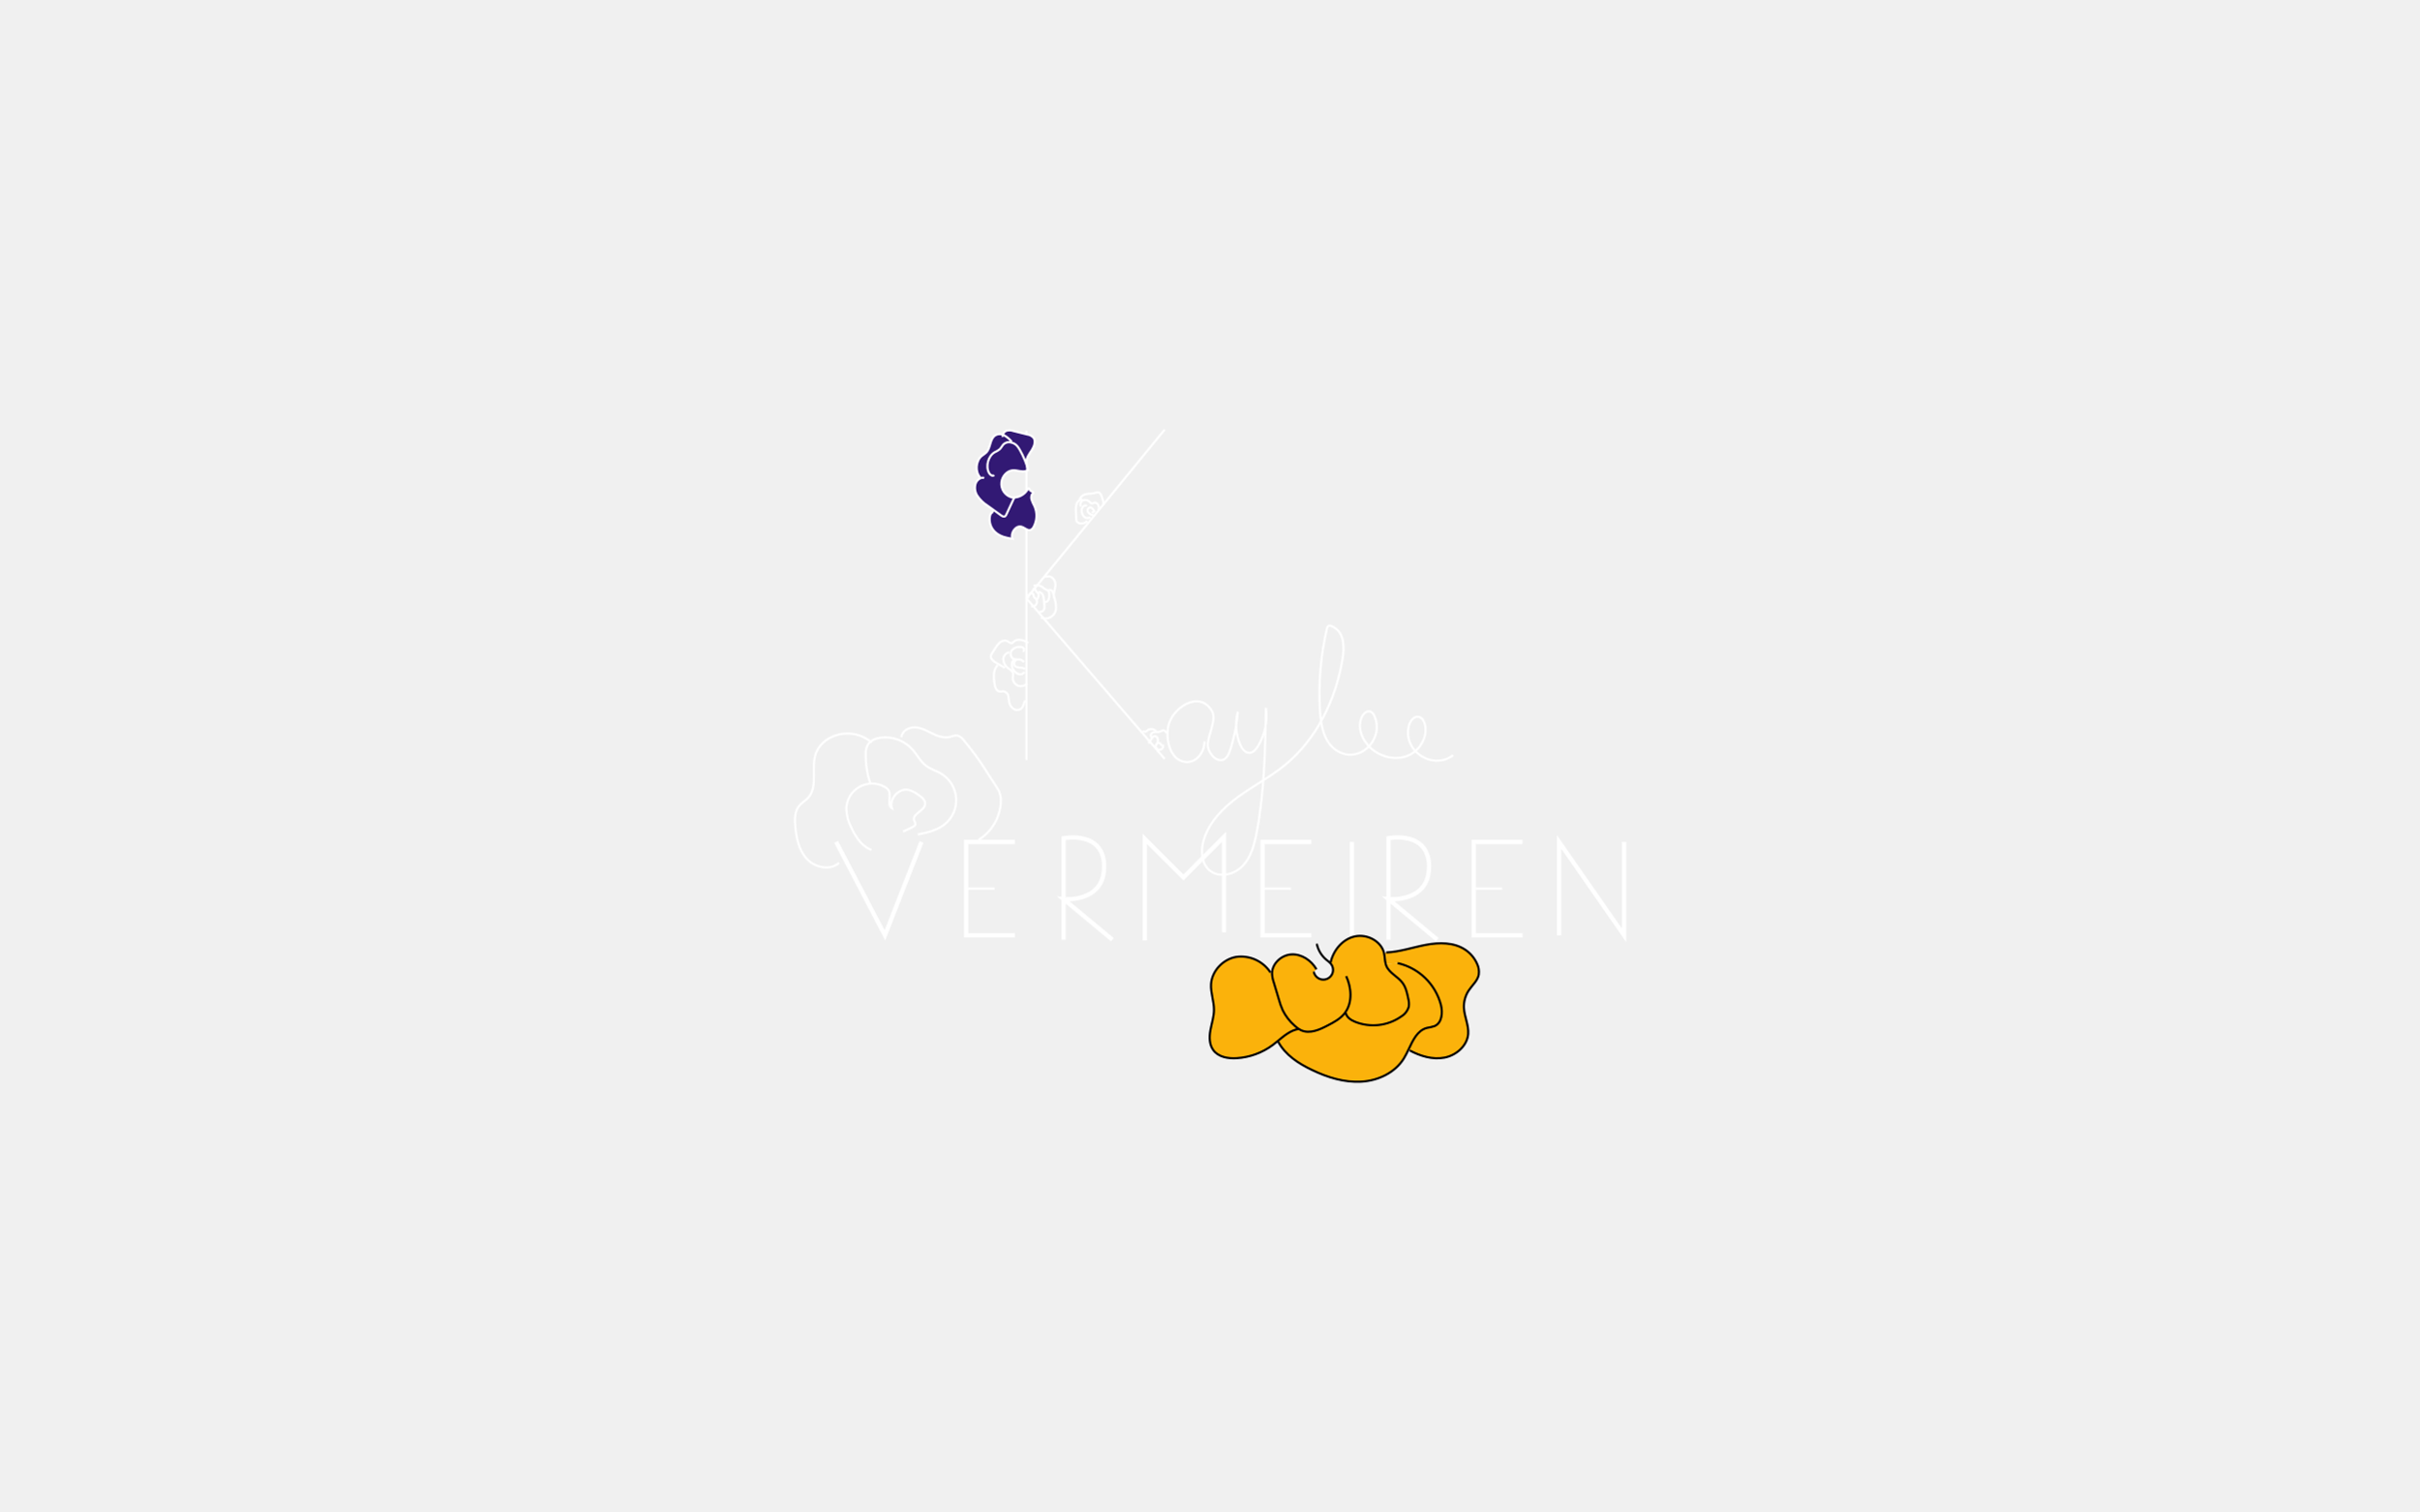
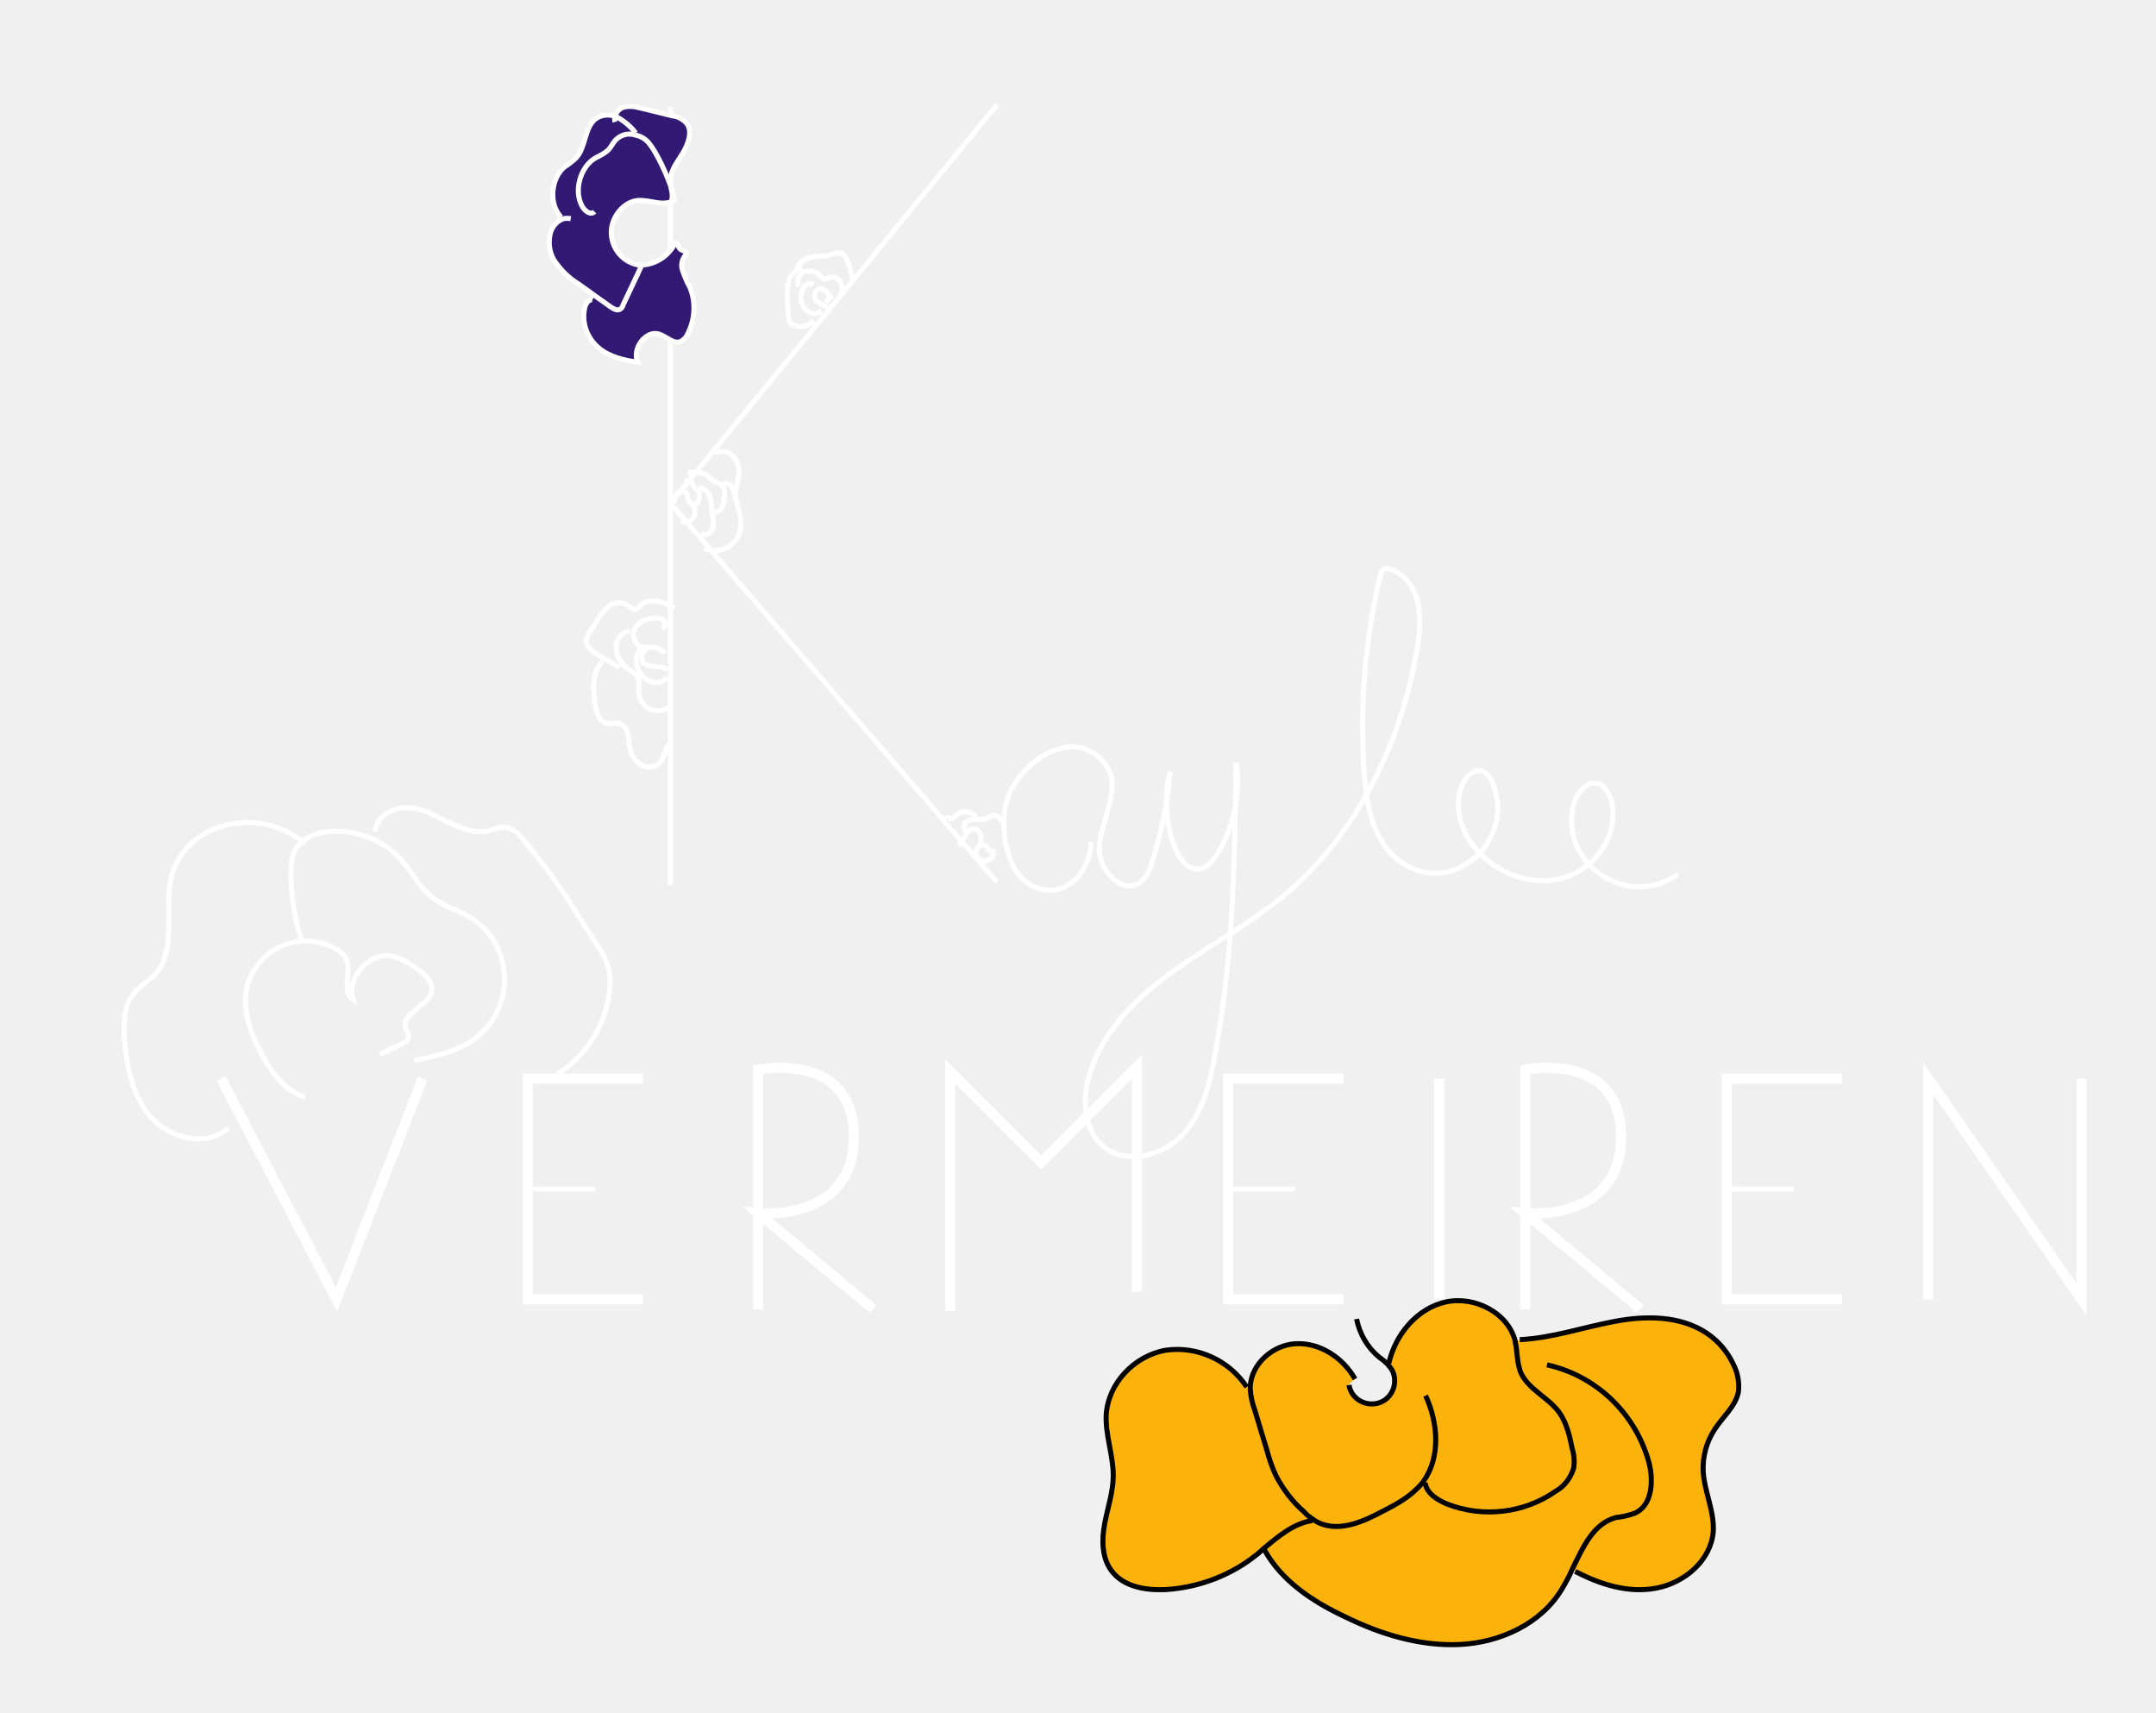
- <svg xmlns="http://www.w3.org/2000/svg" viewBox="0 0 1133.86 708.66">
-   <defs>
-     <style>.cls-1,.cls-2,.cls-4{fill:none;}.cls-1,.cls-2,.cls-5{stroke:#fff;}.cls-1,.cls-2,.cls-4,.cls-5{stroke-miterlimit:10;}.cls-1{stroke-width:2px;}.cls-3{fill:#fbb20b;}.cls-4{stroke:#000;}.cls-5{fill:#fff;}.cls-6{fill:#321974;}</style>
-   </defs>
-   <g id="Layer_11" data-name="Layer 11">
-     <polyline class="cls-1" points="391.92 394.73 414.77 438.52 431.9 394.73" />
-     <polyline class="cls-1" points="475.69 394.73 452.84 394.73 452.84 438.52 475.69 438.52" />
-     <line class="cls-2" x1="466.17" y1="416.63" x2="452.84" y2="416.63" />
-     <polyline class="cls-1" points="614.66 394.73 591.82 394.73 591.82 438.52 614.66 438.52" />
-     <line class="cls-2" x1="605.14" y1="416.63" x2="591.82" y2="416.63" />
-     <polyline class="cls-1" points="713.66 394.73 690.81 394.73 690.81 438.52 713.66 438.52" />
-     <line class="cls-2" x1="704.14" y1="416.63" x2="690.81" y2="416.63" />
-     <path class="cls-1" d="M498.53,440.6V393s19-3.81,19,13.32-19,15.24-19,15.24l22.85,19" />
-     <path class="cls-1" d="M650.83,440.6V393s19-3.81,19,13.32-19,15.24-19,15.24l22.85,19" />
-     <polyline class="cls-1" points="536.61 440.9 536.61 393.3 554.7 411.39 573.73 392.35 573.73 437.09" />
-     <line class="cls-1" x1="633.7" y1="394.73" x2="633.7" y2="438.52" />
-     <polyline class="cls-1" points="730.79 438.52 730.79 394.73 761.25 438.52 761.25 394.73" />
-     <path class="cls-2" d="M408.45,398.45c-4.5-1.59-7.35-6-9.38-10.32a20.66,20.66,0,0,1-2.38-8.94,12.07,12.07,0,0,1,17.88-10.33,4.86,4.86,0,0,1,1.86,1.59c1.56,2.54-.87,6.78,1.6,8.45-1.36-4.45,3.26-9.51,7.81-8.56a13.49,13.49,0,0,1,4.77,2.43c1.51,1,3.2,2.46,3,4.29-.34,3.2-6.11,4.46-5.17,7.53.2.65.71,1.25.59,1.92s-.8,1-1.41,1.33l-4.33,2.06" />
-     <path class="cls-2" d="M393.26,404.57c-4.18,3.76-11.28,2.24-15.09-1.9s-5-10-5.46-15.63c-.24-3.11-.21-6.51,1.7-9,1.21-1.58,3-2.56,4.38-4,4.94-5.5,1-14.59,3.85-21.41a13.43,13.43,0,0,1,4.54-5.56,17.48,17.48,0,0,1,21.42,1.06" />
-     <path class="cls-2" d="M407.93,367.27a40.72,40.72,0,0,1-2.15-13.58,9.16,9.16,0,0,1,.83-4.28c1.19-2.22,3.81-3.27,6.31-3.58a17.15,17.15,0,0,1,14.61,5.4c2.33,2.56,3.89,5.86,6.68,7.91,2,1.48,4.51,2.17,6.69,3.43a14.55,14.55,0,0,1,1.69,24.06c-3.51,2.75-8,3.73-12.4,4.63" />
-     <path class="cls-2" d="M422.49,345.67c.2-2.85,3.37-4.73,6.23-4.66s5.48,1.52,8.06,2.78,5.44,2.37,8.24,1.76c1.3-.29,2.6-.95,3.89-.65a5.36,5.36,0,0,1,2.6,1.88,129,129,0,0,1,11.21,15.44l4.21,6.46a15.8,15.8,0,0,1,1.41,2.46,12.1,12.1,0,0,1,.73,5.82,22.22,22.22,0,0,1-10.36,16.8" />
-     <path class="cls-3" d="M692.26,451.66a8.85,8.85,0,0,1,.88,5.33c-.57,2.88-3.07,4.93-4.69,7.37a13.61,13.61,0,0,0-2.26,8.17c.21,4.13,2.3,8.11,2,12.24-.48,5.61-5.62,10.05-11.16,11.1s-11.25-.71-16.22-3.34l-.61-.3c2.14-4.47,4.13-9.1,8.67-10.3a23.73,23.73,0,0,0,3.59-.84c3.49-1.48,3.91-6.26,3-9.93a27.16,27.16,0,0,0-20.31-19.61l-5.48.53c-.48-1.64-.42-3.41-.8-5.06,0-.06,0-.12,0-.18l1-.26c6.34-.27,12.43-2.42,18.68-3.6s13.13-1.22,18.42,2.32A15.37,15.37,0,0,1,692.26,451.66Z" />
-     <path class="cls-3" d="M675.41,471.16c.92,3.67.5,8.45-3,9.93a23.73,23.73,0,0,1-3.59.84c-4.54,1.2-6.53,5.83-8.67,10.3a43.82,43.82,0,0,1-2.11,4c-4.13,6.75-12.17,10.5-20.08,10.92s-15.75-2-22.91-5.46c-6.36-3-12.62-7.1-15.95-13.31l-.25-.3c3-2.48,6-5.09,9.83-5.71l0-.06a8.77,8.77,0,0,0,1.2.67c4.08,1.82,8.72-.31,12.66-2.38,2.78-1.47,5.62-3,7.6-5.43a4.29,4.29,0,0,0,.4-.55l.3.23c.38,2.05,2.4,3.39,4.34,4.18a22.84,22.84,0,0,0,21.61-2.47,8,8,0,0,0,3.58-4.63,9.63,9.63,0,0,0-.28-3.88c-.52-2.53-1.09-5.14-2.63-7.23-2.21-3-6.27-4.61-7.66-8.1a4.15,4.15,0,0,1-.22-.68l5.48-.53A27.16,27.16,0,0,1,675.41,471.16Z" />
-     <path class="cls-3" d="M630.58,474.66a4.29,4.29,0,0,1-.4.55c-2,2.44-4.82,4-7.6,5.43-3.94,2.07-8.58,4.2-12.66,2.38a8.77,8.77,0,0,1-1.2-.67,16.73,16.73,0,0,1-1.84-1.45,23.59,23.59,0,0,1-5.58-7.19,34.94,34.94,0,0,1-1.9-5.37q-1.15-3.78-2.27-7.58a15.49,15.49,0,0,1-.86-4.15,6,6,0,0,1,0-.61c.23-4.51,4.55-8.3,9.12-8.55,4.76-.24,9.31,2.84,11.71,7l-1.31,1.14a4.55,4.55,0,1,0,8.05-3.63c-.13-.15-.27-.31-.42-.46l.25-.23c1.29-5.75,5.65-11,11.4-12.22s12.3,2.17,13.67,7.82h0c0,.06,0,.12,0,.18.38,1.65.32,3.42.8,5.06a4.15,4.15,0,0,0,.22.68c1.39,3.49,5.45,5.09,7.66,8.1,1.54,2.09,2.11,4.7,2.63,7.23a9.63,9.63,0,0,1,.28,3.88,8,8,0,0,1-3.58,4.63,22.84,22.84,0,0,1-21.61,2.47c-1.94-.79-4-2.13-4.34-4.18Z" />
-     <path class="cls-3" d="M608.72,482.35l0,.06c-3.81.62-6.8,3.23-9.83,5.71q-1.17,1-2.34,1.86a31.74,31.74,0,0,1-16.89,6.15c-4,.25-8.58-.53-10.94-3.8-1.91-2.61-1.93-6.14-1.35-9.31s1.65-6.31,1.67-9.52c0-4.06-1.6-8-1.37-12.07.38-6.23,5.62-11.71,11.77-12.78a16.51,16.51,0,0,1,16.1,7.29l.78.06a6,6,0,0,0,0,.61,15.49,15.49,0,0,0,.86,4.15q1.11,3.8,2.27,7.58a34.94,34.94,0,0,0,1.9,5.37,23.59,23.59,0,0,0,5.58,7.19A16.73,16.73,0,0,0,608.72,482.35Z" />
-     <path class="cls-4" d="M615.81,455.56a4.55,4.55,0,1,0,8.05-3.63c-.13-.15-.27-.31-.42-.46-.51-.51-1.12-1-1.69-1.43a13.36,13.36,0,0,1-4.55-7.57" />
-     <path class="cls-4" d="M623.69,451.24c1.29-5.75,5.65-11,11.4-12.22s12.3,2.17,13.67,7.82h0c0,.06,0,.12,0,.18.38,1.65.32,3.42.8,5.06a4.15,4.15,0,0,0,.22.68c1.39,3.49,5.45,5.09,7.66,8.1,1.54,2.09,2.11,4.7,2.63,7.23a9.63,9.63,0,0,1,.28,3.88,8,8,0,0,1-3.58,4.63,22.84,22.84,0,0,1-21.61,2.47c-1.94-.79-4-2.13-4.34-4.18" />
-     <path class="cls-4" d="M631,457.68c2.51,5.38,3,12.22-.44,17a4.29,4.29,0,0,1-.4.55c-2,2.44-4.82,4-7.6,5.43-3.94,2.07-8.58,4.2-12.66,2.38a8.77,8.77,0,0,1-1.2-.67,16.73,16.73,0,0,1-1.84-1.45,23.59,23.59,0,0,1-5.58-7.19,34.94,34.94,0,0,1-1.9-5.37q-1.15-3.78-2.27-7.58a15.49,15.49,0,0,1-.86-4.15,6,6,0,0,1,0-.61c.23-4.51,4.55-8.3,9.12-8.55,4.76-.24,9.31,2.84,11.71,7" />
-     <path class="cls-4" d="M655.1,451.55a27.16,27.16,0,0,1,20.31,19.61c.92,3.67.5,8.45-3,9.93a23.73,23.73,0,0,1-3.59.84c-4.54,1.2-6.53,5.83-8.67,10.3a43.82,43.82,0,0,1-2.11,4c-4.13,6.75-12.17,10.5-20.08,10.92s-15.75-2-22.91-5.46c-6.36-3-12.62-7.1-15.95-13.31" />
-     <path class="cls-4" d="M595.51,455.94a16.51,16.51,0,0,0-16.1-7.29c-6.15,1.07-11.39,6.55-11.77,12.78-.23,4.05,1.41,8,1.37,12.07,0,3.21-1.1,6.34-1.67,9.52s-.56,6.7,1.35,9.31c2.36,3.27,6.91,4.05,10.94,3.8A31.74,31.74,0,0,0,596.52,490q1.17-.89,2.34-1.86c3-2.48,6-5.09,9.83-5.71" />
-     <path class="cls-4" d="M649.73,446.58c6.34-.27,12.43-2.42,18.68-3.6s13.13-1.22,18.42,2.32a15.37,15.37,0,0,1,5.43,6.36,8.85,8.85,0,0,1,.88,5.33c-.57,2.88-3.07,4.93-4.69,7.37a13.61,13.61,0,0,0-2.26,8.17c.21,4.13,2.3,8.11,2,12.24-.48,5.61-5.62,10.05-11.16,11.1s-11.25-.71-16.22-3.34" />
-     <line class="cls-5" x1="481.14" y1="201.93" x2="481.14" y2="356.31" />
-     <polyline class="cls-2" points="545.9 201.41 481.14 280.56 545.9 355.79" />
-     <path class="cls-2" d="M481.84,280.58a3.42,3.42,0,0,1,.65-2,1.19,1.19,0,0,1,1.84,0c.23.41.09.95.33,1.36a2.78,2.78,0,0,0,.64.59,2.12,2.12,0,0,1-2,3.65" />
-     <path class="cls-2" d="M485.56,280.88l.68-.07c.48-.88.93-2.05.25-2.78-.18-.2-.43-.33-.62-.53s-.37-.74-.63-1.08-.82-.5-1.06-.15" />
-     <path class="cls-2" d="M486.79,277.5a2.57,2.57,0,0,1,2.19,1.93,14.53,14.53,0,0,1,.4,3.09,7.19,7.19,0,0,1,.06,3c-.31,1-1.5,1.71-2.33,1.15" />
-     <path class="cls-2" d="M489.31,282.23a1.79,1.79,0,0,0,2.11-1,5,5,0,0,0,.38-2.5,2.59,2.59,0,0,0-.5-1.79,5.88,5.88,0,0,0-1.5-.76,11.09,11.09,0,0,1-1.34-1,4.13,4.13,0,0,0-4-.49" />
-     <path class="cls-2" d="M491.57,276.74a1.2,1.2,0,0,1,1.52.29,3.52,3.52,0,0,1,.68,1.54l.71,2.8a10,10,0,0,1,.44,4.62,5,5,0,0,1-7.09,3.48" />
-     <path class="cls-2" d="M494.08,280.15c-.52-1.83.5-3.73.63-5.63s-1.15-4.25-3.14-4.3c-.78,0-1.61.31-2.34,0" />
-     <path class="cls-2" d="M512.49,241.63a4.51,4.51,0,0,1-2.35-1.32,1.57,1.57,0,0,1,.4-2.34c1-.38,1.89.73,2.4,1.67a2.82,2.82,0,0,0-1,.9" />
-     <path class="cls-2" d="M509.52,237.14a1.59,1.59,0,0,0-1.93.45,2.89,2.89,0,0,0-.58,2,3.8,3.8,0,0,0,1.14,2.66,2.3,2.3,0,0,0,3,.15" />
-     <path class="cls-2" d="M506.61,237.41a2.11,2.11,0,0,1,1.17-2.9,3,3,0,0,1,3.19,1,1.47,1.47,0,0,0,.57.51c.43.15.85-.22,1.29-.35a1.76,1.76,0,0,1,1.95,1.11,5.13,5.13,0,0,1,.23,2.41" />
-     <path class="cls-2" d="M507.29,234a3.23,3.23,0,0,0-2.66,2.27,9.41,9.41,0,0,0-.31,3.67l.16,3.53a2.06,2.06,0,0,0,.22,1,1.67,1.67,0,0,0,.6.55,3.45,3.45,0,0,0,4.28-.8" />
-     <path class="cls-2" d="M506.2,234.61c-.16-1.45,1.3-2.6,2.72-2.92s2.94-.16,4.33-.6a3.37,3.37,0,0,1,1.48-.29c.81.13,1.29,1,1.59,1.75a18.74,18.74,0,0,1,1.1,4.09" />
-     <path class="cls-2" d="M543,352.33c-.09-.87-1-1.41-1.27-2.25a1.52,1.52,0,0,1,2.16-1.59,1.27,1.27,0,0,0,1.31,1.12,1.65,1.65,0,0,1-2.24,1.75" />
-     <path class="cls-2" d="M542.46,348.63a3.75,3.75,0,0,0,.12-2.49,1.5,1.5,0,0,0-2-.88,29.74,29.74,0,0,0-2.18,3.29" />
-     <path class="cls-2" d="M540,345.74c-.73-.27-.75-1.39-.2-1.93a3.08,3.08,0,0,1,2.16-.65,4.77,4.77,0,0,0,2.26-.32,4,4,0,0,1,.77-.39c.82-.2,1.5.61,1.94,1.31" />
-     <path class="cls-2" d="M541.81,342.76a3,3,0,0,0-4.14-.23c-.27.25-.55.58-.92.56s-.44-.18-.67-.18-.46.32-.26.44" />
-     <path class="cls-6" d="M474.18,207.12a12.8,12.8,0,0,0-3.65-3.1,4.29,4.29,0,0,0-.5-.19,2.71,2.71,0,0,1,1.64-1.9,5.56,5.56,0,0,1,3.3.13q3.27.8,6.54,1.64a4.57,4.57,0,0,1,2.94,1.58c1.08,1.61.24,4-.84,5.71s-2.5,3.42-2.5,5.48a11.09,11.09,0,0,0,.23,1.89c-1-3.13-3.12-7.54-4.49-9.18a5,5,0,0,0-2.76-1.71Z" />
-     <path class="cls-6" d="M469.2,241.6c.61.44,1.41.88,2,.38a1.93,1.93,0,0,0,.55-.84c1.23-2.62,2.45-5.23,3.67-7.86A8,8,0,0,0,482,229c.27-.12.29,0,.46.19s.25.53.42.76c.38.51,1.5.42,1.44,1.07a3.25,3.25,0,0,0-.76,3.29,21.06,21.06,0,0,0,1.41,3.18,11.08,11.08,0,0,1-.38,9.44,3.36,3.36,0,0,1-1.22,1.43c-1.5.82-3-.89-4.53-1.37-2.61-.8-5.41,3-4.24,5.65-2.73-.38-5.54-1-7.73-2.81a8.09,8.09,0,0,1-2.78-8.08c.23-.8.8-1.67,1.52-1.54l.55-.78Z" />
-     <path class="cls-6" d="M470,203.83a4.29,4.29,0,0,1,.5.19,12.8,12.8,0,0,1,3.65,3.1l-.09.35a5,5,0,0,1,2.76,1.71c1.37,1.64,3.47,6,4.49,9.18a4.92,4.92,0,0,1,0,2.32h0c-2,.95-4.45-.38-6.72-.17-2.53.21-4.85,2.66-5.21,5.5a6.56,6.56,0,0,0,4.85,7.18,5.22,5.22,0,0,0,1.18.09c-1.22,2.63-2.44,5.24-3.67,7.86a1.93,1.93,0,0,1-.55.84c-.61.5-1.41.06-2-.38l-3.07-2.21-3.2-2.3a16,16,0,0,1-5-4.93,6.86,6.86,0,0,1-.65-5.41,4.36,4.36,0,0,1,2.32-2.57l-.17-.38c-2.45-2.53-2.09-7.69.69-10a21,21,0,0,0,2.3-1.78c1.87-2.05,1.6-5.78,3.66-7.59A4,4,0,0,1,470,203.83Z" />
-     <path class="cls-2" d="M461.3,224.07a2.75,2.75,0,0,0-1.72.11,4.36,4.36,0,0,0-2.32,2.57,6.86,6.86,0,0,0,.65,5.41,16,16,0,0,0,5,4.93l3.2,2.3,3.07,2.21c.61.44,1.41.88,2,.38a1.93,1.93,0,0,0,.55-.84c1.23-2.62,2.45-5.23,3.67-7.86v0" />
-     <path class="cls-2" d="M481.36,220.68c.17-.1.34-.19.52-.31a16.82,16.82,0,0,0-.54-2c-1-3.13-3.12-7.54-4.49-9.18a5,5,0,0,0-2.76-1.71,3.72,3.72,0,0,0-4,1.14c-.55.65-.89,1.46-1.5,2A9.36,9.36,0,0,1,466.3,212c-3.08,1.67-4.45,6.55-2.72,9.73.52.93,1.66,1.75,2.42,1" />
-     <path class="cls-2" d="M465.58,240.17c-.72-.13-1.29.74-1.52,1.54a8.09,8.09,0,0,0,2.78,8.08c2.19,1.8,5,2.43,7.73,2.81-1.17-2.7,1.63-6.45,4.24-5.65,1.56.48,3,2.19,4.53,1.37a3.36,3.36,0,0,0,1.22-1.43,11.08,11.08,0,0,0,.38-9.44,21.06,21.06,0,0,1-1.41-3.18,3.25,3.25,0,0,1,.76-3.29c.06-.65-1.06-.56-1.44-1.07-.17-.23-.25-.51-.42-.76s-.19-.31-.46-.19a8,8,0,0,1-6.53,4.32,5.22,5.22,0,0,1-1.18-.09,6.56,6.56,0,0,1-4.85-7.18c.36-2.84,2.68-5.29,5.21-5.5,2.27-.21,4.71,1.12,6.72.17" />
-     <path class="cls-2" d="M459.41,223.8c-2.45-2.53-2.09-7.69.69-10a21,21,0,0,0,2.3-1.78c1.87-2.05,1.6-5.78,3.66-7.59a4,4,0,0,1,4-.61,4.29,4.29,0,0,1,.5.19,12.8,12.8,0,0,1,3.65,3.1" />
-     <path class="cls-2" d="M470.07,204.84a1.93,1.93,0,0,1,0-1,2.71,2.71,0,0,1,1.64-1.9,5.56,5.56,0,0,1,3.3.13q3.27.8,6.54,1.64a4.57,4.57,0,0,1,2.94,1.58c1.08,1.61.24,4-.84,5.71s-2.5,3.42-2.5,5.48a11.09,11.09,0,0,0,.23,1.89,4.92,4.92,0,0,1,0,2.32h0a.8.8,0,0,1,0,.26" />
-     <path class="cls-2" d="M480.47,313.68c-1.32-1.18-3.87-.18-4.9-1.6a2,2,0,0,1,1.22-2.86,3.2,3.2,0,0,1,3.2,1.22" />
-     <path class="cls-2" d="M479.38,305.34c.59,0,.82-.92.46-1.39a2,2,0,0,0-1.62-.63,4.49,4.49,0,0,0-4.19,1.92c-.82,1.39-.07,3.6,1.53,3.81a3.16,3.16,0,0,0-1.32,2.95,4.77,4.77,0,0,0,1.53,3,3.63,3.63,0,0,0,2.28,1.14A2.12,2.12,0,0,0,480.2,315" />
-     <path class="cls-2" d="M473,305.83a3.38,3.38,0,0,0-2.74,3.37,5.24,5.24,0,0,0,2.18,4c1,.74,2.23,1.39,2.42,2.61a6.33,6.33,0,0,1-.15,1.71,3.92,3.92,0,0,0,2.3,3.9,4,4,0,0,0,4.44-1" />
-     <path class="cls-2" d="M471,313.12c-1.34-.76-2.69-1.52-4-2.3s-2.78-1.83-2.57-3.29a3.71,3.71,0,0,1,.7-1.49c.54-.82,1.07-1.65,1.62-2.47a9.35,9.35,0,0,1,2.19-2.57,3.16,3.16,0,0,1,3.2-.44c.76.4,1.48,1.22,2.26.89a2.18,2.18,0,0,0,.71-.57c1.79-1.69,4.78-.83,6.83.54" />
-     <path class="cls-2" d="M467.62,311.91c-2.12,2-1.89,5.42-1.51,8.33.21,1.72.86,3.87,2.57,4,.63.06,1.26-.17,1.89-.08a2.7,2.7,0,0,1,2,2.06c.28,1,.25,2,.46,3a4.73,4.73,0,0,0,2.18,3.22,3.08,3.08,0,0,0,3.7-.44c.89-1,.93-2.48,1.67-3.56" />
-     <path class="cls-2" d="M681.1,354.12c-9.75,7.21-23.76-2.12-20.69-13.91.58-2.24,2.46-4.65,4.71-4.09,1.51.38,2.39,2,2.76,3.5,1.47,6-2.48,12.53-8.21,14.76s-12.56.49-17.14-3.61c-4.08-3.65-6.51-9.79-4.15-14.73.74-1.52,2.35-3,4-2.42a3.72,3.72,0,0,1,1.94,2.26C649,347.08,636.5,359,626,351.52c-5.41-3.84-6.8-11.2-7.25-17.82a131.85,131.85,0,0,1,3.23-39,1.82,1.82,0,0,1,.78-1.32,1.62,1.62,0,0,1,1.27.12c6.3,2.56,6.2,9.78,5.26,15.44-3.18,19.1-12.14,37.69-27.18,49.89-6.86,5.56-14.78,9.67-21.91,14.89s-13.69,11.94-16.07,20.44c-1.36,4.85-1,10.77,2.94,14,4.42,3.64,11.51,1.93,15.45-2.23s5.45-10,6.53-15.65c3.67-19.2,4-38.87,4.3-58.42a27.44,27.44,0,0,1-3.71,18c-.92,1.51-2.23,3.06-4,3.11-2.07.05-3.54-2-4.35-3.91a23.93,23.93,0,0,1-1.09-15.35,78.71,78.71,0,0,1-3.7,18.22,7.4,7.4,0,0,1-2.2,3.74c-3.45,2.6-8.12-2.19-8.16-6.5s4.25-11.82,1.94-15.8c-5.54-9.52-17.24-2.37-20,5.48-2,5.55-.52,16.33,6.32,18.15,5.88,1.57,10.19-4,10.17-9.38" />
+ <svg xmlns="http://www.w3.org/2000/svg" version="1.1" id="Layer_1" x="0px" y="0px" viewBox="0 0 428 340" style="enable-background:new 0 0 428 340;" xml:space="preserve">
+   <style type="text/css">
+ 	.st0{fill:none;stroke:#FFFFFF;stroke-width:2;stroke-miterlimit:10;}
+ 	.st1{fill:none;stroke:#FFFFFF;stroke-miterlimit:10;}
+ 	.st2{fill:#FBB20B;}
+ 	.st3{fill:none;stroke:#000000;stroke-miterlimit:10;}
+ 	.st4{fill:#321974;}
+ </style>
+   <g id="Layer_11">
+     <polyline class="st0" points="43.9,214.1 66.8,257.9 83.9,214.1  " />
+     <polyline class="st0" points="127.7,214.1 104.8,214.1 104.8,257.9 127.7,257.9  " />
+     <line class="st1" x1="118.2" y1="236" x2="104.8" y2="236" />
+     <polyline class="st0" points="266.7,214.1 243.8,214.1 243.8,257.9 266.7,257.9  " />
+     <line class="st1" x1="257.1" y1="236" x2="243.8" y2="236" />
+     <polyline class="st0" points="365.7,214.1 342.8,214.1 342.8,257.9 365.7,257.9  " />
+     <line class="st1" x1="356.1" y1="236" x2="342.8" y2="236" />
+     <path class="st0" d="M150.5,259.9v-47.6c0,0,19-3.8,19,13.3s-19,15.2-19,15.2l22.8,19" />
+     <path class="st0" d="M302.8,259.9v-47.6c0,0,19-3.8,19,13.3s-19,15.2-19,15.2l22.8,19" />
+     <polyline class="st0" points="188.6,260.2 188.6,212.6 206.7,230.7 225.7,211.7 225.7,256.4  " />
+     <line class="st0" x1="285.7" y1="214.1" x2="285.7" y2="257.9" />
+     <polyline class="st0" points="382.8,257.9 382.8,214.1 413.2,257.9 413.2,214.1  " />
+     <path class="st1" d="M60.5,217.8c-4.5-1.6-7.4-6-9.4-10.3c-1.5-2.8-2.3-5.8-2.4-8.9c0.1-6.7,5.7-12,12.3-11.8   c1.9,0,3.9,0.6,5.6,1.5c0.7,0.4,1.4,0.9,1.9,1.6c1.6,2.5-0.9,6.8,1.6,8.5c-1.4-4.5,3.3-9.5,7.8-8.6c1.7,0.5,3.4,1.3,4.8,2.4   c1.5,1,3.2,2.5,3,4.3c-0.3,3.2-6.1,4.5-5.2,7.5c0.2,0.6,0.7,1.2,0.6,1.9s-0.8,1-1.4,1.3l-4.3,2.1" />
+     <path class="st1" d="M45.3,223.9c-4.2,3.8-11.3,2.2-15.1-1.9s-5-10-5.5-15.6c-0.2-3.1-0.2-6.5,1.7-9c1.2-1.6,3-2.6,4.4-4   c4.9-5.5,1-14.6,3.9-21.4c1-2.2,2.6-4.2,4.5-5.6c6.5-4.6,15.4-4.1,21.4,1.1" />
+     <path class="st1" d="M59.9,186.6c-1.5-4.4-2.2-9-2.1-13.6c-0.1-1.5,0.2-2.9,0.8-4.3c1.2-2.2,3.8-3.3,6.3-3.6   c5.5-0.6,10.9,1.4,14.6,5.4c2.3,2.6,3.9,5.9,6.7,7.9c2,1.5,4.5,2.2,6.7,3.4c7,4,9.3,12.9,5.3,19.9c-0.9,1.6-2.2,3-3.6,4.2   c-3.5,2.8-8,3.7-12.4,4.6" />
+     <path class="st1" d="M74.5,165c0.2-2.9,3.4-4.7,6.2-4.7s5.5,1.5,8.1,2.8s5.4,2.4,8.2,1.8c1.3-0.3,2.6-1,3.9-0.6   c1,0.3,1.9,1,2.6,1.9c4.1,4.9,7.9,10,11.2,15.4l4.2,6.5c0.5,0.8,1,1.6,1.4,2.5c0.7,1.9,1,3.8,0.7,5.8c-0.6,6.9-4.5,13.1-10.4,16.8" />
+     <path class="st2" d="M344.3,271c0.8,1.6,1.1,3.5,0.9,5.3c-0.6,2.9-3.1,4.9-4.7,7.4c-1.6,2.4-2.4,5.3-2.3,8.2   c0.2,4.1,2.3,8.1,2,12.2c-0.5,5.6-5.6,10-11.2,11.1s-11.2-0.7-16.2-3.3l-0.6-0.3c2.1-4.5,4.1-9.1,8.7-10.3c1.2-0.2,2.4-0.5,3.6-0.8   c3.5-1.5,3.9-6.3,3-9.9c-2.6-9.8-10.4-17.4-20.3-19.6l-5.5,0.5c-0.5-1.6-0.4-3.4-0.8-5.1c0-0.1,0-0.1,0-0.2l1-0.3   c6.3-0.3,12.4-2.4,18.7-3.6s13.1-1.2,18.4,2.3C341.3,266.2,343.1,268.4,344.3,271z" />
+     <path class="st2" d="M327.4,290.5c0.9,3.7,0.5,8.5-3,9.9c-1.2,0.4-2.4,0.7-3.6,0.8c-4.5,1.2-6.5,5.8-8.7,10.3   c-0.6,1.4-1.3,2.7-2.1,4c-4.1,6.8-12.2,10.5-20.1,10.9s-15.8-2-22.9-5.5c-6.4-3-12.6-7.1-16-13.3l-0.2-0.3c3-2.5,6-5.1,9.8-5.7   v-0.1c0.4,0.3,0.8,0.5,1.2,0.7c4.1,1.8,8.7-0.3,12.7-2.4c2.8-1.5,5.6-3,7.6-5.4c0.1-0.2,0.3-0.4,0.4-0.5l0.3,0.2   c0.4,2,2.4,3.4,4.3,4.2c7.2,2.9,15.3,2,21.6-2.5c1.7-1,3-2.7,3.6-4.6c0.2-1.3,0.1-2.6-0.3-3.9c-0.5-2.5-1.1-5.1-2.6-7.2   c-2.2-3-6.3-4.6-7.7-8.1c-0.1-0.2-0.2-0.4-0.2-0.7l5.5-0.5C317,273.1,324.8,280.7,327.4,290.5z" />
+     <path class="st2" d="M282.6,294c-0.1,0.2-0.3,0.4-0.4,0.5c-2,2.4-4.8,4-7.6,5.4c-3.9,2.1-8.6,4.2-12.7,2.4   c-0.4-0.2-0.8-0.4-1.2-0.7c-0.6-0.4-1.3-0.9-1.8-1.5c-2.3-2-4.2-4.5-5.6-7.2c-0.8-1.7-1.4-3.5-1.9-5.4c-0.8-2.5-1.5-5-2.3-7.6   c-0.5-1.3-0.8-2.7-0.9-4.1c0-0.2,0-0.4,0-0.6c0.2-4.5,4.5-8.3,9.1-8.5c4.8-0.2,9.3,2.8,11.7,7l-1.3,1.1c0.4,2.5,2.8,4.1,5.3,3.7   c2.5-0.4,4.1-2.8,3.7-5.3c-0.1-0.7-0.4-1.4-0.9-2c-0.1-0.1-0.3-0.3-0.4-0.5l0.2-0.2c1.3-5.8,5.7-11,11.4-12.2s12.3,2.2,13.7,7.8   l0,0c0,0.1,0,0.1,0,0.2c0.4,1.6,0.3,3.4,0.8,5.1c0.1,0.2,0.1,0.5,0.2,0.7c1.4,3.5,5.5,5.1,7.7,8.1c1.5,2.1,2.1,4.7,2.6,7.2   c0.4,1.3,0.5,2.6,0.3,3.9c-0.6,1.9-1.8,3.6-3.6,4.6c-6.3,4.4-14.5,5.3-21.6,2.5c-1.9-0.8-4-2.1-4.3-4.2L282.6,294z" />
+     <path class="st2" d="M260.7,301.7L260.7,301.7c-3.8,0.7-6.8,3.3-9.8,5.8c-0.8,0.7-1.6,1.3-2.3,1.9c-4.9,3.6-10.8,5.8-16.9,6.1   c-4,0.2-8.6-0.5-10.9-3.8c-1.9-2.6-1.9-6.1-1.3-9.3s1.7-6.3,1.7-9.5c0-4.1-1.6-8-1.4-12.1c0.4-6.2,5.6-11.7,11.8-12.8   c6.3-0.9,12.6,2,16.1,7.3l0.8,0.1c0,0.2,0,0.4,0,0.6c0.1,1.4,0.4,2.8,0.9,4.1c0.7,2.5,1.5,5.1,2.3,7.6c0.5,1.8,1.1,3.6,1.9,5.4   c1.4,2.7,3.3,5.2,5.6,7.2C259.5,300.8,260.1,301.2,260.7,301.7z" />
+     <path class="st3" d="M267.8,274.9c0.4,2.5,2.8,4.1,5.3,3.7c2.5-0.4,4.1-2.8,3.7-5.3c-0.1-0.7-0.4-1.4-0.9-2   c-0.1-0.1-0.3-0.3-0.4-0.5c-0.5-0.5-1.1-1-1.7-1.4c-2.3-1.9-3.9-4.6-4.5-7.6" />
+     <path class="st3" d="M275.7,270.6c1.3-5.8,5.7-11,11.4-12.2s12.3,2.2,13.7,7.8l0,0c0,0.1,0,0.1,0,0.2c0.4,1.6,0.3,3.4,0.8,5.1   c0.1,0.2,0.1,0.5,0.2,0.7c1.4,3.5,5.5,5.1,7.7,8.1c1.5,2.1,2.1,4.7,2.6,7.2c0.4,1.3,0.5,2.6,0.3,3.9c-0.6,1.9-1.8,3.6-3.6,4.6   c-6.3,4.4-14.5,5.3-21.6,2.5c-1.9-0.8-4-2.1-4.3-4.2" />
+     <path class="st3" d="M283,277c2.5,5.4,3,12.2-0.4,17c-0.1,0.2-0.3,0.4-0.4,0.5c-2,2.4-4.8,4-7.6,5.4c-3.9,2.1-8.6,4.2-12.7,2.4   c-0.4-0.2-0.8-0.4-1.2-0.7c-0.6-0.4-1.3-0.9-1.8-1.5c-2.3-2-4.2-4.5-5.6-7.2c-0.8-1.7-1.4-3.5-1.9-5.4c-0.8-2.5-1.5-5-2.3-7.6   c-0.5-1.3-0.8-2.7-0.9-4.1c0-0.2,0-0.4,0-0.6c0.2-4.5,4.5-8.3,9.1-8.5c4.8-0.2,9.3,2.8,11.7,7" />
+     <path class="st3" d="M307.1,270.9c9.9,2.2,17.7,9.8,20.3,19.6c0.9,3.7,0.5,8.5-3,9.9c-1.2,0.4-2.4,0.7-3.6,0.8   c-4.5,1.2-6.5,5.8-8.7,10.3c-0.6,1.4-1.3,2.7-2.1,4c-4.1,6.8-12.2,10.5-20.1,10.9s-15.8-2-22.9-5.5c-6.4-3-12.6-7.1-16-13.3" />
+     <path class="st3" d="M247.5,275.3c-3.5-5.3-9.8-8.2-16.1-7.3c-6.2,1.1-11.4,6.5-11.8,12.8c-0.2,4,1.4,8,1.4,12.1   c0,3.2-1.1,6.3-1.7,9.5s-0.6,6.7,1.3,9.3c2.4,3.3,6.9,4,10.9,3.8c6.1-0.4,12-2.5,16.9-6.1c0.8-0.6,1.6-1.2,2.3-1.9   c3-2.5,6-5.1,9.8-5.7" />
+     <path class="st3" d="M301.7,265.9c6.3-0.3,12.4-2.4,18.7-3.6s13.1-1.2,18.4,2.3c2.4,1.6,4.2,3.8,5.4,6.4c0.8,1.6,1.1,3.5,0.9,5.3   c-0.6,2.9-3.1,4.9-4.7,7.4c-1.6,2.4-2.4,5.3-2.3,8.2c0.2,4.1,2.3,8.1,2,12.2c-0.5,5.6-5.6,10-11.2,11.1s-11.2-0.7-16.2-3.3" />
+     <line class="st1" x1="133.1" y1="21.3" x2="133.1" y2="175.7" />
+     <polyline class="st1" points="197.9,20.8 133.1,99.9 197.9,175.1  " />
+     <path class="st1" d="M133.8,99.9c0-0.7,0.2-1.4,0.6-2c0.4-0.5,1.2-0.6,1.7-0.2c0.1,0,0.1,0.1,0.2,0.2c0.2,0.4,0.1,1,0.3,1.4   c0.2,0.2,0.4,0.4,0.6,0.6c0.9,0.7,1,2.1,0.3,3c-0.6,0.7-1.5,0.9-2.3,0.7" />
+     <path class="st1" d="M137.6,100.2l0.7-0.1c0.5-0.9,0.9-2,0.2-2.8c-0.2-0.2-0.4-0.3-0.6-0.5s-0.4-0.7-0.6-1.1s-0.8-0.5-1.1-0.1" />
+     <path class="st1" d="M138.8,96.8c1.1,0.1,1.9,0.9,2.2,1.9c0.2,1,0.4,2,0.4,3.1c0.2,1,0.3,2,0.1,3c-0.3,1-1.5,1.7-2.3,1.1" />
+     <path class="st1" d="M141.3,101.6c0.9,0.2,1.8-0.2,2.1-1c0.3-0.8,0.5-1.6,0.4-2.5c0.1-0.6-0.1-1.3-0.5-1.8c-0.5-0.3-1-0.6-1.5-0.8   c-0.5-0.3-0.9-0.6-1.3-1c-1.2-0.8-2.7-1-4-0.5" />
+     <path class="st1" d="M143.6,96.1c0.5-0.3,1.2-0.2,1.5,0.3c0.3,0.5,0.6,1,0.7,1.5l0.7,2.8c0.5,1.5,0.7,3.1,0.4,4.6   c-0.6,2.7-3.2,4.4-5.9,3.9c-0.4-0.1-0.8-0.2-1.2-0.4" />
+     <path class="st1" d="M146.1,99.5c-0.5-1.8,0.5-3.7,0.6-5.6s-1.1-4.2-3.1-4.3c-0.8,0-1.6,0.3-2.3,0" />
+     <path class="st1" d="M164.5,61c-0.9-0.2-1.7-0.7-2.4-1.3c-0.6-0.7-0.5-1.7,0.2-2.2c0.1,0,0.1-0.1,0.2-0.1c1-0.4,1.9,0.7,2.4,1.7   c-0.4,0.2-0.7,0.5-1,0.9" />
+     <path class="st1" d="M161.5,56.5c-0.7-0.3-1.5-0.1-1.9,0.4c-0.4,0.6-0.6,1.3-0.6,2c0,1,0.4,2,1.1,2.7c0.8,0.8,2.1,0.9,3,0.1" />
+     <path class="st1" d="M158.6,56.8c-0.5-1-0.1-2.3,1-2.8c0.1,0,0.1-0.1,0.2-0.1c1.2-0.3,2.4,0.1,3.2,1c0.1,0.2,0.3,0.4,0.6,0.5   c0.4,0.1,0.9-0.2,1.3-0.4c0.8-0.1,1.7,0.3,2,1.1c0.3,0.8,0.3,1.6,0.2,2.4" />
+     <path class="st1" d="M159.3,53.3c-1.3,0.2-2.3,1.1-2.7,2.3c-0.3,1.2-0.4,2.4-0.3,3.7l0.2,3.5c0,0.3,0.1,0.7,0.2,1   c0.2,0.2,0.4,0.4,0.6,0.6c1.4,0.8,3.2,0.4,4.3-0.8" />
+     <path class="st1" d="M158.2,54c-0.2-1.4,1.3-2.6,2.7-2.9s2.9-0.2,4.3-0.6c0.5-0.2,1-0.3,1.5-0.3c0.8,0.1,1.3,1,1.6,1.8   c0.5,1.3,0.9,2.7,1.1,4.1" />
+     <path class="st1" d="M195,171.7c-0.1-0.9-1-1.4-1.3-2.2c-0.1-0.8,0.5-1.6,1.3-1.7c0.3,0,0.6,0,0.9,0.1c0.1,0.7,0.6,1.1,1.3,1.1   c0.1,0.9-0.5,1.7-1.4,1.9c-0.3,0-0.6,0-0.8-0.1" />
+     <path class="st1" d="M194.5,168c0.3-0.8,0.4-1.7,0.1-2.5c-0.3-0.8-1.1-1.2-1.9-0.9c0,0-0.1,0-0.1,0c-0.8,1-1.5,2.1-2.2,3.3" />
+     <path class="st1" d="M192,165.1c-0.7-0.3-0.8-1.4-0.2-1.9c0.6-0.5,1.4-0.7,2.2-0.6c0.8,0.1,1.5,0,2.3-0.3c0.2-0.2,0.5-0.3,0.8-0.4   c0.8-0.2,1.5,0.6,1.9,1.3" />
+     <path class="st1" d="M193.8,162.1c-1.1-1.2-2.9-1.3-4.1-0.2c-0.3,0.2-0.5,0.6-0.9,0.6s-0.4-0.2-0.7-0.2s-0.5,0.3-0.3,0.4" />
+     <path class="st4" d="M126.2,26.5c-1-1.3-2.2-2.3-3.6-3.1c-0.2-0.1-0.3-0.1-0.5-0.2c0.2-0.9,0.8-1.6,1.6-1.9   c1.1-0.3,2.2-0.2,3.3,0.1c2.2,0.5,4.4,1.1,6.5,1.6c1.1,0.1,2.2,0.7,2.9,1.6c1.1,1.6,0.2,4-0.8,5.7s-2.5,3.4-2.5,5.5   c0,0.6,0.1,1.3,0.2,1.9c-1-3.1-3.1-7.5-4.5-9.2c-0.7-0.9-1.7-1.5-2.8-1.7L126.2,26.5z" />
+     <path class="st4" d="M121.2,60.9c0.6,0.4,1.4,0.9,2,0.4c0.3-0.2,0.4-0.5,0.5-0.8c1.2-2.6,2.5-5.2,3.7-7.9c2.8-0.2,5.3-1.8,6.6-4.3   c0.3-0.1,0.3,0,0.5,0.2s0.2,0.5,0.4,0.8c0.4,0.5,1.5,0.4,1.4,1.1c-0.8,0.9-1.1,2.1-0.8,3.3c0.4,1.1,0.9,2.2,1.4,3.2   c1.3,3,1.1,6.5-0.4,9.4c-0.3,0.6-0.7,1.1-1.2,1.4c-1.5,0.8-3-0.9-4.5-1.4c-2.6-0.8-5.4,3-4.2,5.6c-2.7-0.4-5.5-1-7.7-2.8   c-2.4-1.9-3.5-5.1-2.8-8.1c0.2-0.8,0.8-1.7,1.5-1.5l0.5-0.8L121.2,60.9z" />
+     <path class="st4" d="M122,23.2c0.2,0.1,0.3,0.1,0.5,0.2c1.4,0.8,2.6,1.8,3.6,3.1l-0.1,0.4c1.1,0.2,2.1,0.8,2.8,1.7   c1.4,1.6,3.5,6,4.5,9.2c0.2,0.8,0.2,1.6,0,2.3l0,0c-2,0.9-4.5-0.4-6.7-0.2c-2.5,0.2-4.9,2.7-5.2,5.5c-0.4,3.3,1.7,6.3,4.9,7.2   c0.4,0.1,0.8,0.1,1.2,0.1c-1.2,2.6-2.4,5.2-3.7,7.9c-0.1,0.3-0.3,0.6-0.5,0.8c-0.6,0.5-1.4,0.1-2-0.4l-3.1-2.2l-3.2-2.3   c-2-1.3-3.7-2.9-5-4.9c-1-1.6-1.2-3.6-0.6-5.4c0.4-1.1,1.2-2.1,2.3-2.6l-0.2-0.4c-2.5-2.5-2.1-7.7,0.7-10c0.8-0.5,1.6-1.1,2.3-1.8   c1.9-2.1,1.6-5.8,3.7-7.6C119.2,22.9,120.7,22.7,122,23.2z" />
+     <path class="st1" d="M113.3,43.4c-0.6-0.1-1.2-0.1-1.7,0.1c-1.1,0.5-1.9,1.4-2.3,2.6c-0.5,1.8-0.3,3.8,0.6,5.4c1.3,2,3,3.7,5,4.9   l3.2,2.3l3.1,2.2c0.6,0.4,1.4,0.9,2,0.4c0.3-0.2,0.4-0.5,0.5-0.8c1.2-2.6,2.5-5.2,3.7-7.9l0,0" />
+     <path class="st1" d="M133.4,40c0.2-0.1,0.3-0.2,0.5-0.3c-0.1-0.7-0.3-1.3-0.5-2c-1-3.1-3.1-7.5-4.5-9.2c-0.7-0.9-1.7-1.5-2.8-1.7   c-1.4-0.5-3,0-4,1.1c-0.5,0.6-0.9,1.5-1.5,2c-0.7,0.6-1.5,1-2.3,1.4c-3.1,1.7-4.5,6.6-2.7,9.7c0.5,0.9,1.7,1.8,2.4,1" />
+     <path class="st1" d="M117.6,59.5c-0.7-0.1-1.3,0.7-1.5,1.5c-0.7,3,0.4,6.1,2.8,8.1c2.2,1.8,5,2.4,7.7,2.8c-1.2-2.7,1.6-6.4,4.2-5.6   c1.6,0.5,3,2.2,4.5,1.4c0.5-0.4,1-0.8,1.2-1.4c1.5-2.9,1.7-6.4,0.4-9.4c-0.6-1-1-2.1-1.4-3.2c-0.4-1.2-0.1-2.4,0.8-3.3   c0.1-0.6-1.1-0.6-1.4-1.1c-0.2-0.2-0.2-0.5-0.4-0.8s-0.2-0.3-0.5-0.2c-1.3,2.5-3.7,4.1-6.5,4.3c-0.4,0-0.8,0-1.2-0.1   c-3.2-0.8-5.3-3.9-4.9-7.2c0.4-2.8,2.7-5.3,5.2-5.5c2.3-0.2,4.7,1.1,6.7,0.2" />
+     <path class="st1" d="M111.4,43.1c-2.5-2.5-2.1-7.7,0.7-10c0.8-0.5,1.6-1.1,2.3-1.8c1.9-2.1,1.6-5.8,3.7-7.6c1.1-0.9,2.7-1.1,4-0.6   c0.2,0.1,0.3,0.1,0.5,0.2c1.4,0.8,2.6,1.8,3.6,3.1" />
+     <path class="st1" d="M122.1,24.2c-0.1-0.3-0.1-0.7,0-1c0.2-0.9,0.8-1.6,1.6-1.9c1.1-0.3,2.2-0.2,3.3,0.1c2.2,0.5,4.4,1.1,6.5,1.6   c1.1,0.1,2.2,0.7,2.9,1.6c1.1,1.6,0.2,4-0.8,5.7s-2.5,3.4-2.5,5.5c0,0.6,0.1,1.3,0.2,1.9c0.2,0.8,0.2,1.6,0,2.3l0,0   c0,0.1,0,0.2,0,0.3" />
+     <path class="st1" d="M132.5,133c-1.3-1.2-3.9-0.2-4.9-1.6c-0.5-1-0.1-2.2,0.8-2.7c0.1-0.1,0.3-0.1,0.4-0.2c1.2-0.2,2.5,0.2,3.2,1.2   " />
+     <path class="st1" d="M131.4,124.7c0.6,0,0.8-0.9,0.5-1.4c-0.4-0.4-1-0.7-1.6-0.6c-1.6-0.2-3.3,0.6-4.2,1.9   c-0.8,1.4-0.1,3.6,1.5,3.8c-0.9,0.7-1.5,1.8-1.3,3c0.1,1.2,0.7,2.2,1.5,3c0.6,0.6,1.4,1,2.3,1.1c0.9,0.1,1.7-0.3,2.2-1.1" />
+     <path class="st1" d="M125,125.2c-1.6,0.3-2.8,1.7-2.7,3.4c0.1,1.6,0.9,3.1,2.2,4c1,0.7,2.2,1.4,2.4,2.6c0,0.6,0,1.1-0.1,1.7   c-0.1,1.7,0.8,3.2,2.3,3.9c1.5,0.6,3.3,0.2,4.4-1" />
+     <path class="st1" d="M123,132.5c-1.3-0.8-2.7-1.5-4-2.3s-2.8-1.8-2.6-3.3c0.1-0.5,0.4-1.1,0.7-1.5c0.5-0.8,1.1-1.6,1.6-2.5   c0.6-1,1.3-1.9,2.2-2.6c0.9-0.7,2.1-0.9,3.2-0.4c0.8,0.4,1.5,1.2,2.3,0.9c0.3-0.1,0.5-0.3,0.7-0.6c1.8-1.7,4.8-0.8,6.8,0.5" />
+     <path class="st1" d="M119.6,131.3c-2.1,2-1.9,5.4-1.5,8.3c0.2,1.7,0.9,3.9,2.6,4c0.6,0.1,1.3-0.2,1.9-0.1c1,0.2,1.8,1,2,2.1   c0.3,1,0.2,2,0.5,3c0.2,1.3,1,2.5,2.2,3.2c1.2,0.7,2.7,0.5,3.7-0.4c0.9-1,0.9-2.5,1.7-3.6" />
+     <path class="st1" d="M333.1,173.5c-9.8,7.2-23.8-2.1-20.7-13.9c0.6-2.2,2.5-4.6,4.7-4.1c1.5,0.4,2.4,2,2.8,3.5   c1.5,6-2.5,12.5-8.2,14.8s-12.6,0.5-17.1-3.6c-4.1-3.6-6.5-9.8-4.2-14.7c0.7-1.5,2.3-3,4-2.4c0.9,0.5,1.6,1.3,1.9,2.3   c4.7,11.2-7.8,23.1-18.3,15.6c-5.4-3.8-6.8-11.2-7.2-17.8c-0.9-13.1,0.2-26.2,3.2-39c0.1-0.5,0.3-1,0.8-1.3   c0.4-0.1,0.9-0.1,1.3,0.1c6.3,2.6,6.2,9.8,5.3,15.4c-3.2,19.1-12.1,37.7-27.2,49.9c-6.9,5.6-14.8,9.7-21.9,14.9   s-13.7,11.9-16.1,20.4c-1.4,4.9-1,10.8,2.9,14c4.4,3.6,11.5,1.9,15.5-2.2s5.5-10,6.5-15.6c3.7-19.2,4-38.9,4.3-58.4   c0.9,6.2-0.4,12.6-3.7,18c-0.9,1.5-2.2,3.1-4,3.1c-2.1,0-3.5-2-4.3-3.9c-2-4.9-2.4-10.3-1.1-15.4c-0.5,6.2-1.8,12.3-3.7,18.2   c-0.3,1.4-1.1,2.7-2.2,3.7c-3.5,2.6-8.1-2.2-8.2-6.5s4.2-11.8,1.9-15.8c-5.5-9.5-17.2-2.4-20,5.5c-2,5.5-0.5,16.3,6.3,18.1   c5.9,1.6,10.2-4,10.2-9.4" />
  </g>
</svg>
